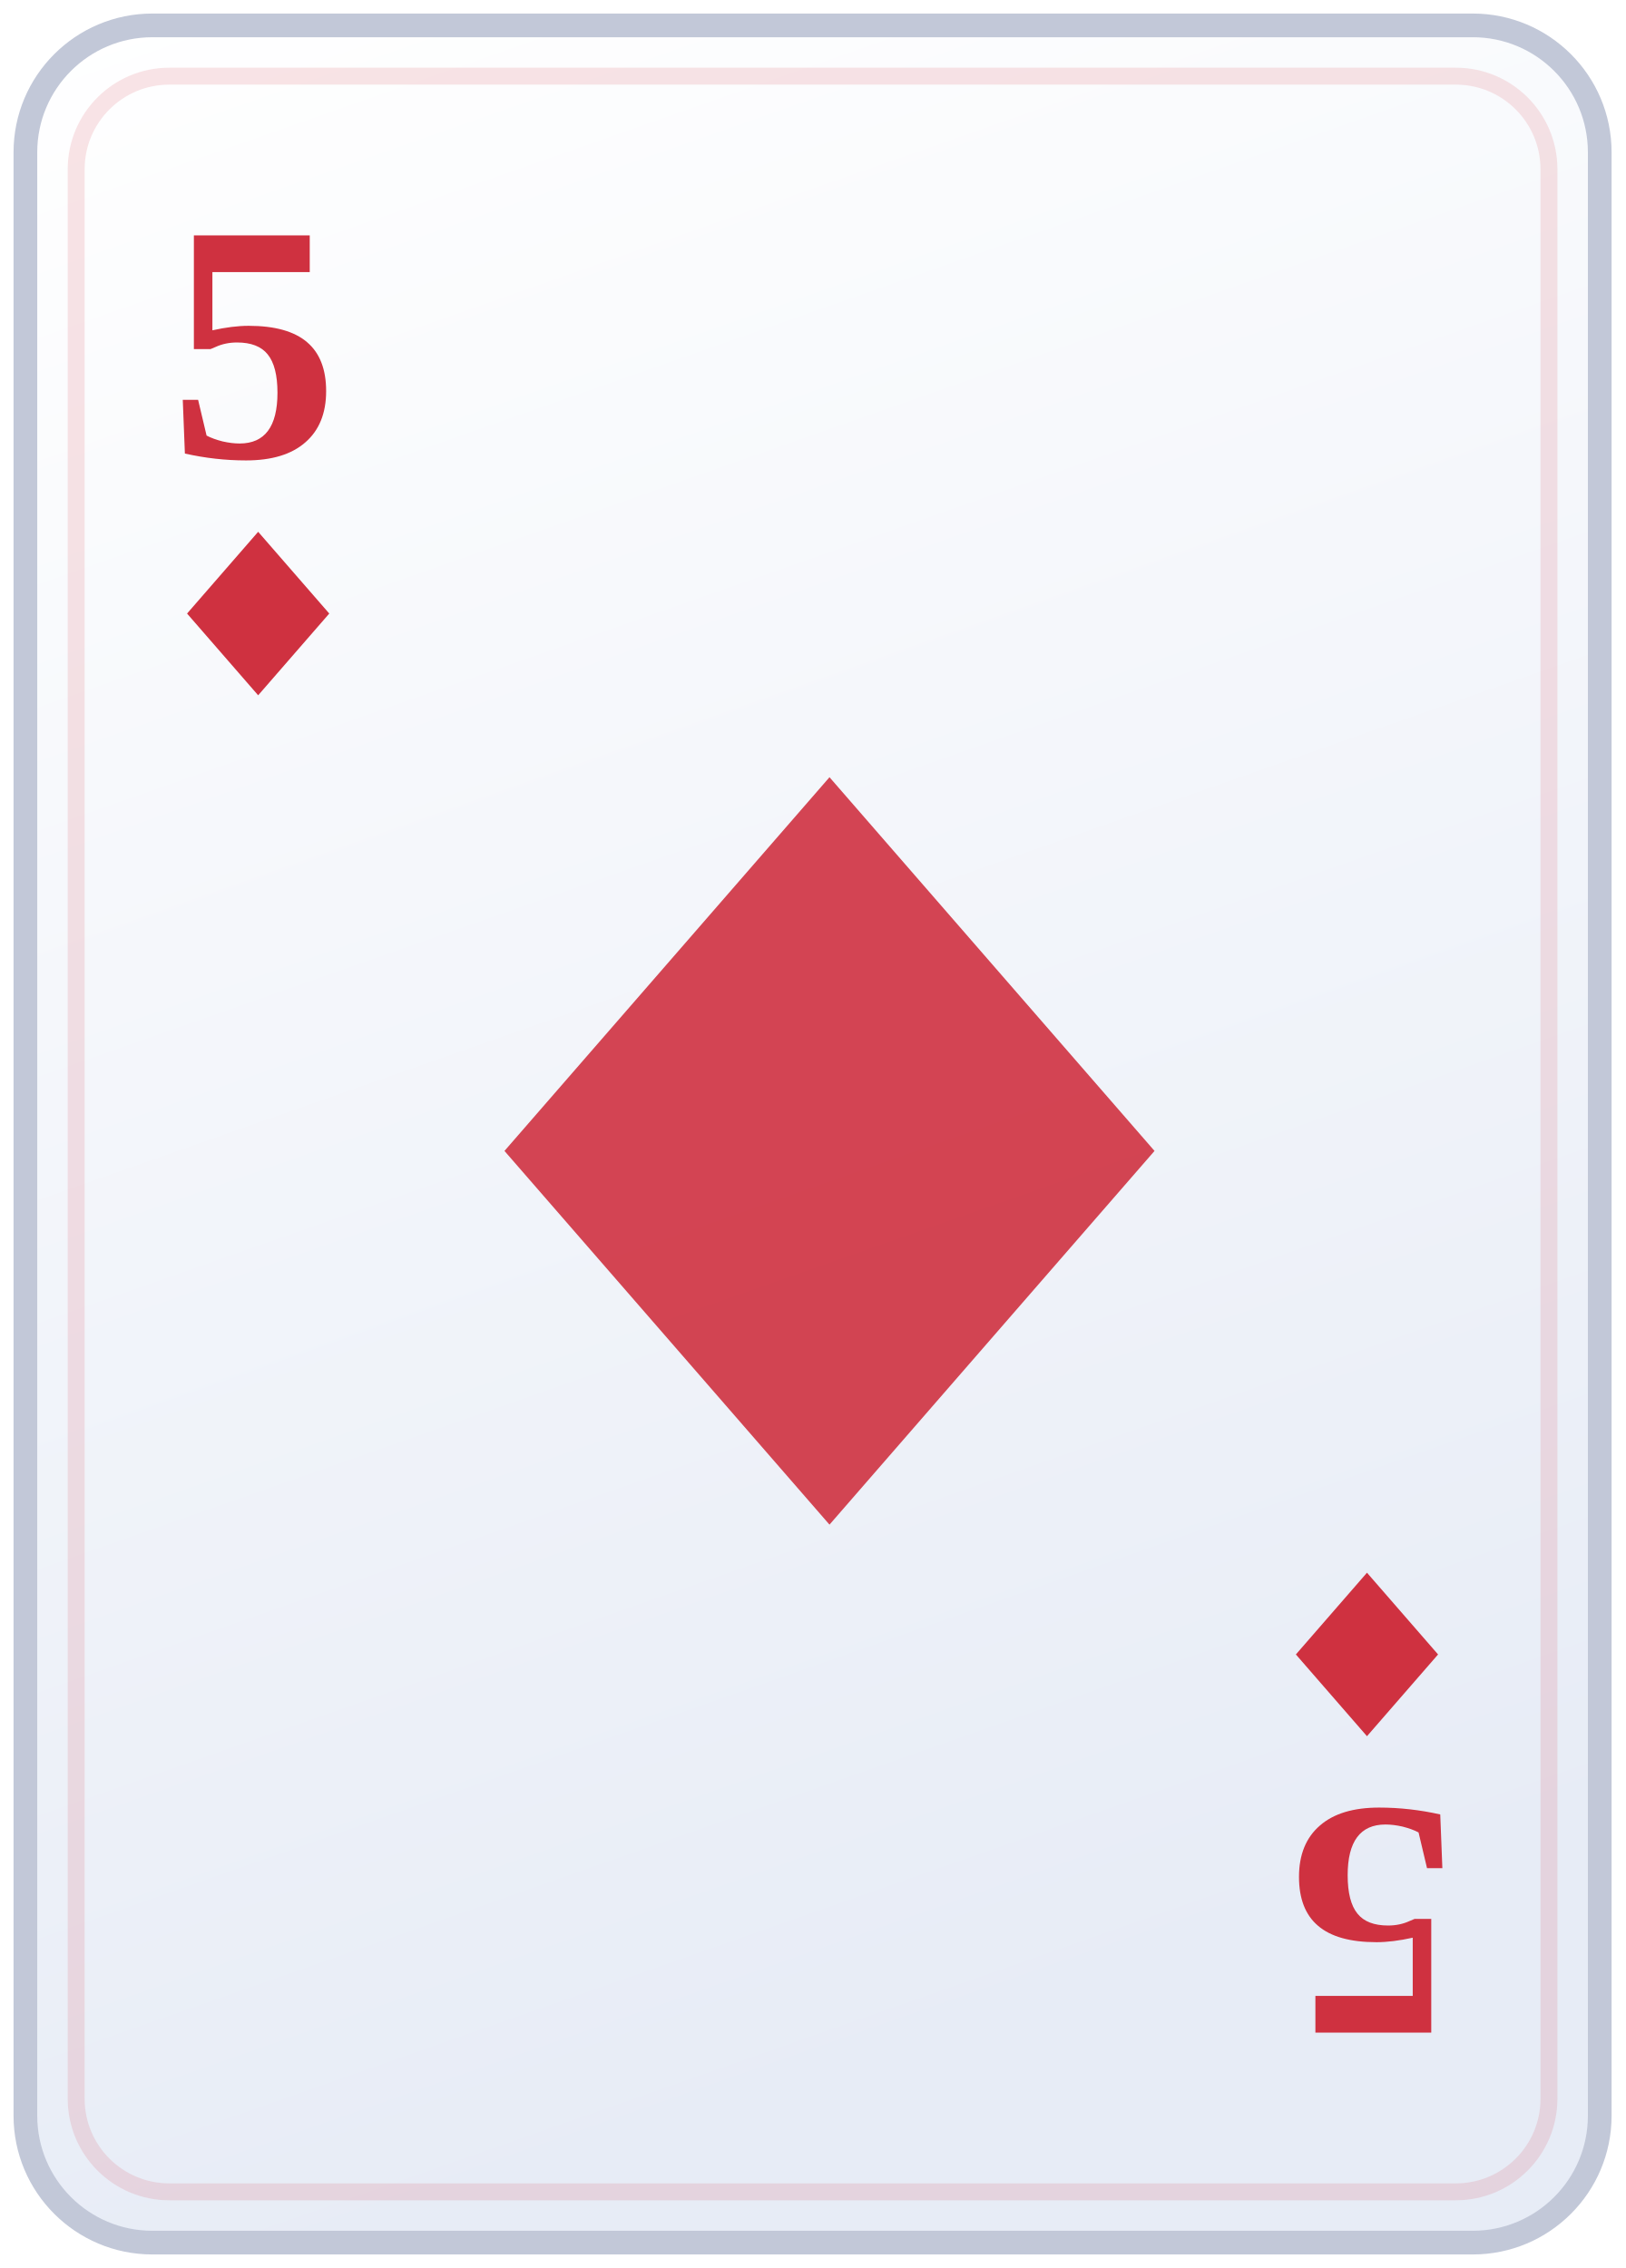
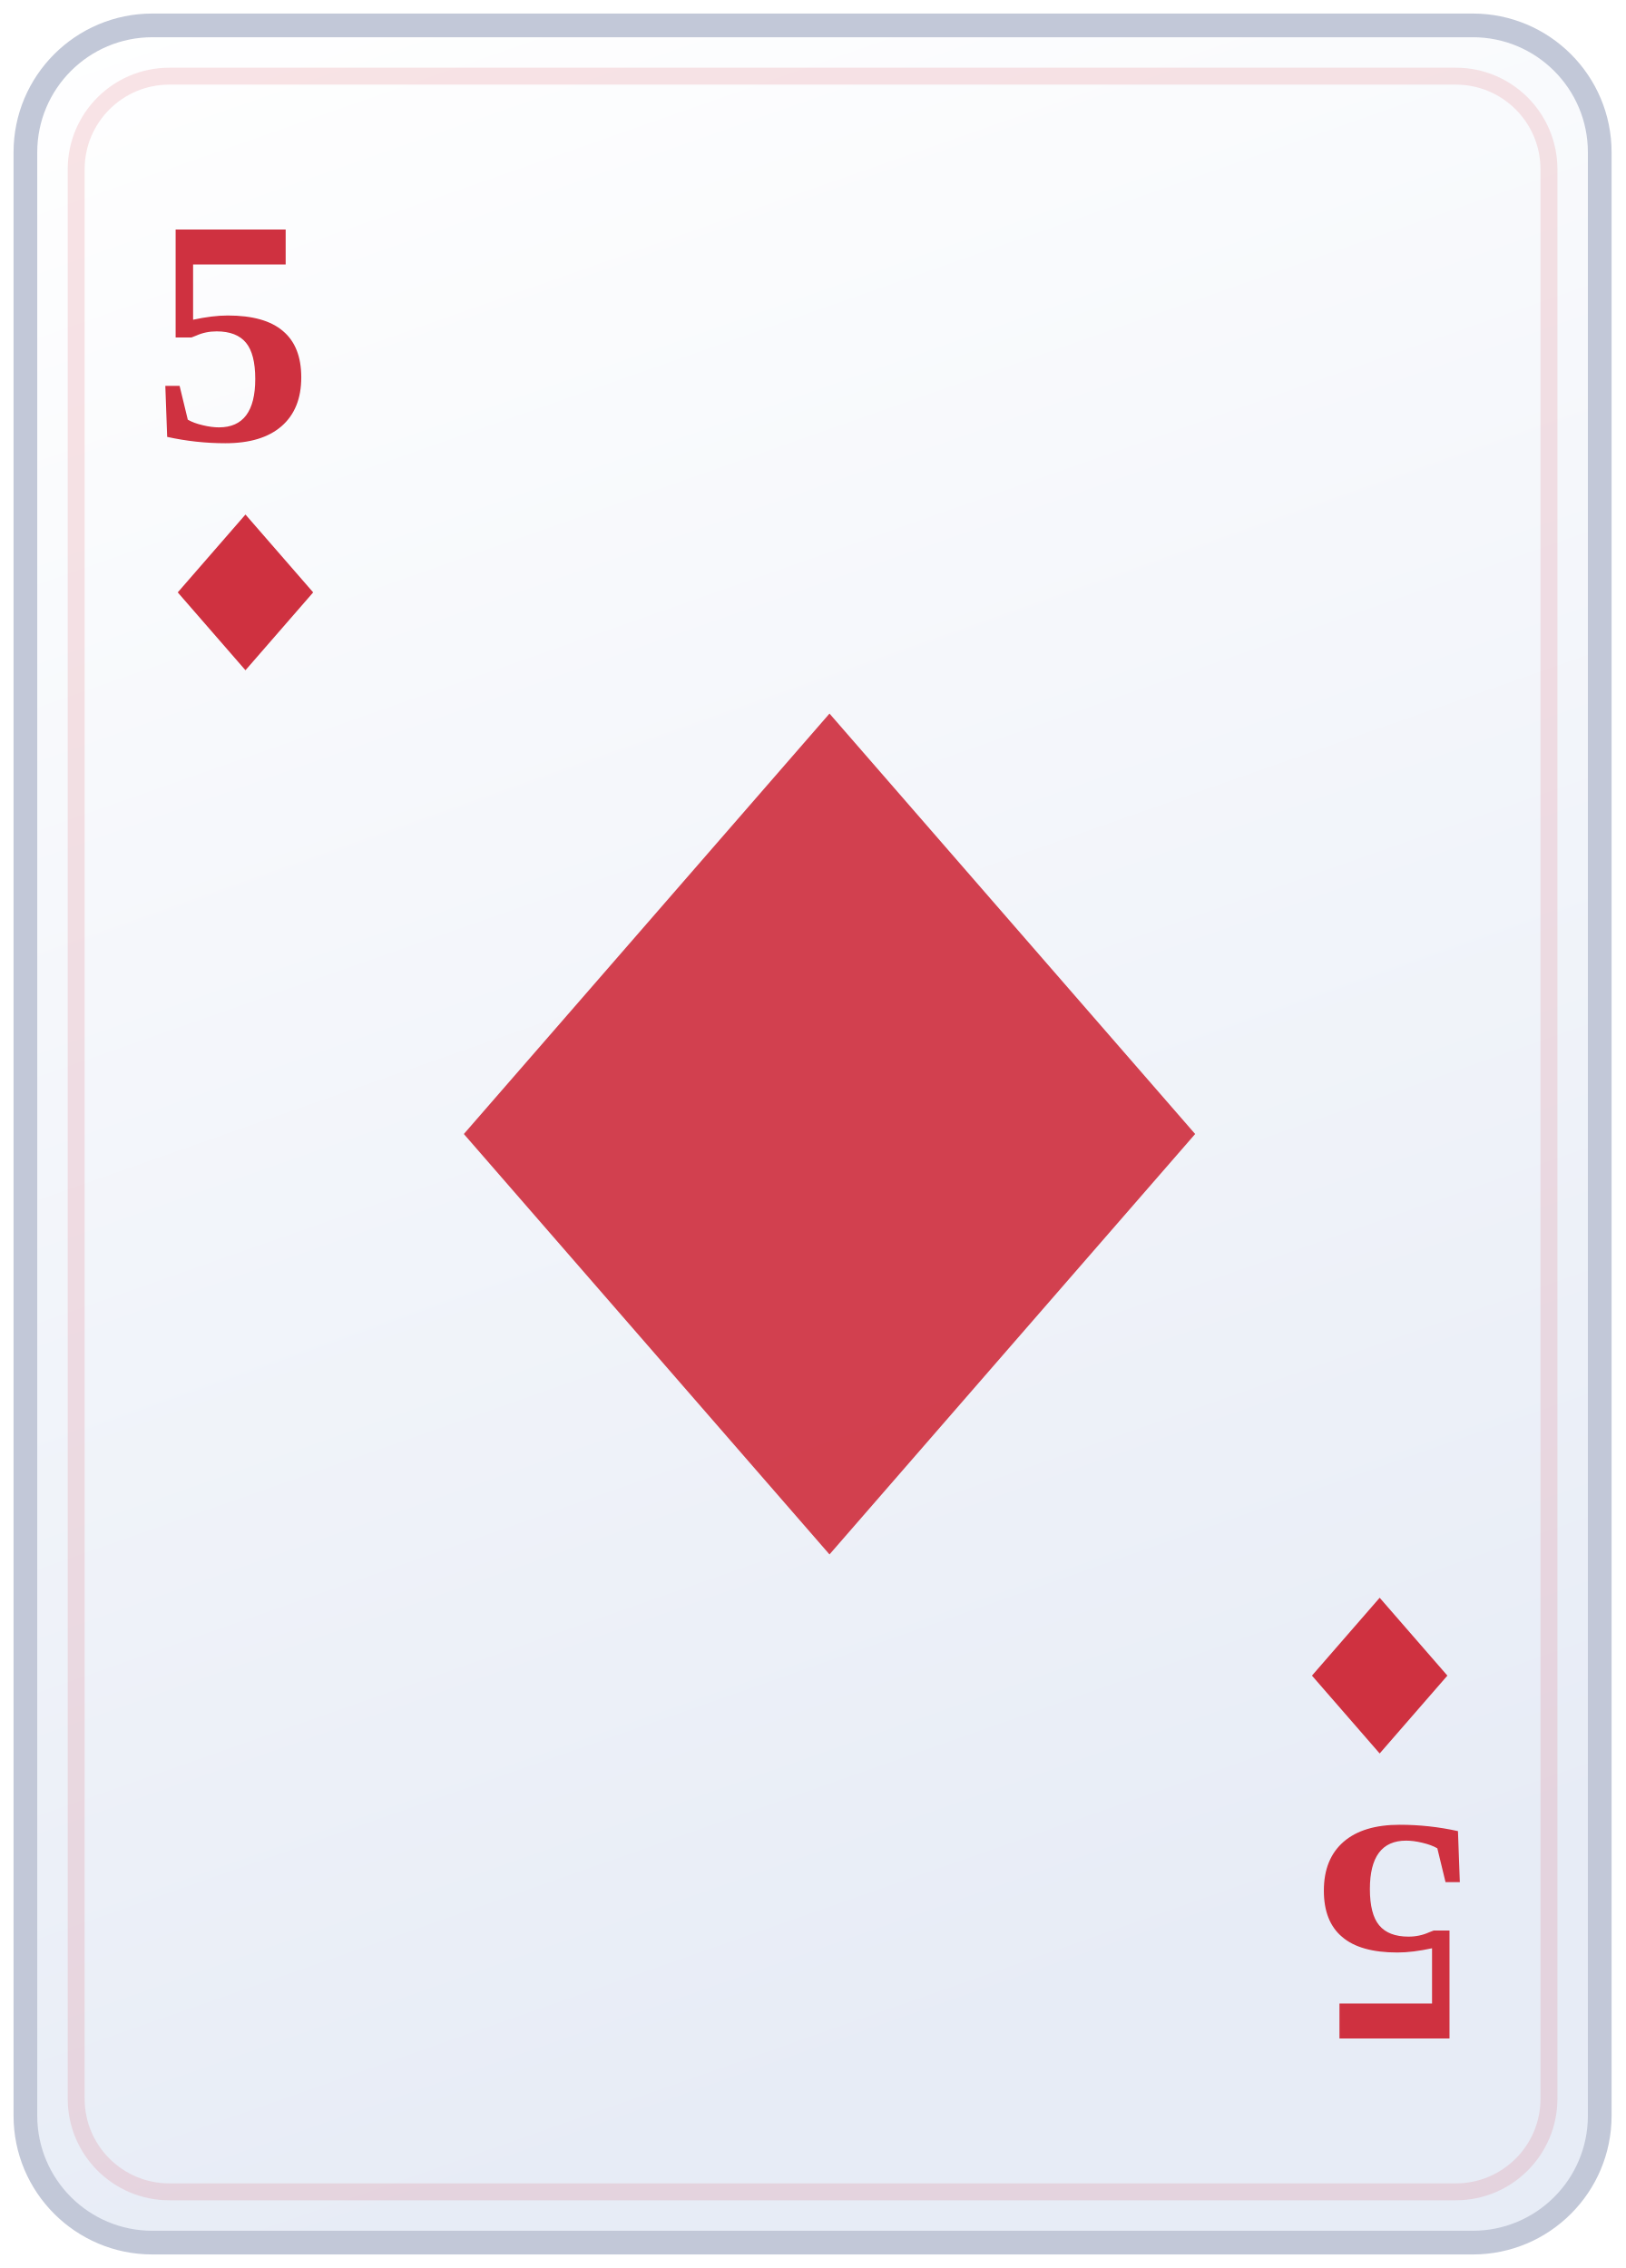
<svg xmlns="http://www.w3.org/2000/svg" viewBox="0 0 96 134" width="96" height="134">
  <defs>
    <linearGradient id="paper" x1="0" y1="0" x2="0.25" y2="1">
      <stop offset="0" stop-color="#ffffff" />
      <stop offset="1" stop-color="#e7ecf6" />
    </linearGradient>
  </defs>
  <rect x="1.5" y="1.5" width="93" height="131" rx="7.5" fill="url(#paper)" stroke="#c2c8d8" stroke-width="1.4" />
  <rect x="4.5" y="4.5" width="87" height="125" rx="5.5" fill="none" stroke="#cf3140" stroke-opacity="0.13" />
-   <text x="10" y="27" font-family="Georgia,'Times New Roman',serif" font-weight="700" font-size="20" fill="#cf3140">5</text>
-   <path d="M50 4l40 46-40 46L10 50Z" transform="translate(10,31) scale(0.105)" fill="#cf3140" />
-   <path d="M50 4l40 46-40 46L10 50Z" transform="translate(25,44) scale(0.48)" fill="#cf3140" opacity="0.9" />
+   <text x="9" y="26" font-family="Georgia,'Times New Roman',serif" font-weight="700" font-size="19" fill="#cf3140">5</text>
+   <path d="M50 4l40 46-40 46L10 50Z" transform="translate(9.5,30) scale(0.1)" fill="#cf3140" />
+   <path d="M50 4l40 46-40 46L10 50Z" transform="translate(22,40) scale(0.54)" fill="#cf3140" opacity="0.92" />
  <g transform="rotate(180 48 67)">
-     <text x="10" y="27" font-family="Georgia,'Times New Roman',serif" font-weight="700" font-size="20" fill="#cf3140">5</text>
-     <path d="M50 4l40 46-40 46L10 50Z" transform="translate(10,31) scale(0.105)" fill="#cf3140" />
+     <text x="9" y="26" font-family="Georgia,'Times New Roman',serif" font-weight="700" font-size="19" fill="#cf3140">5</text>
+     <path d="M50 4l40 46-40 46L10 50Z" transform="translate(9.5,30) scale(0.1)" fill="#cf3140" />
  </g>
</svg>
